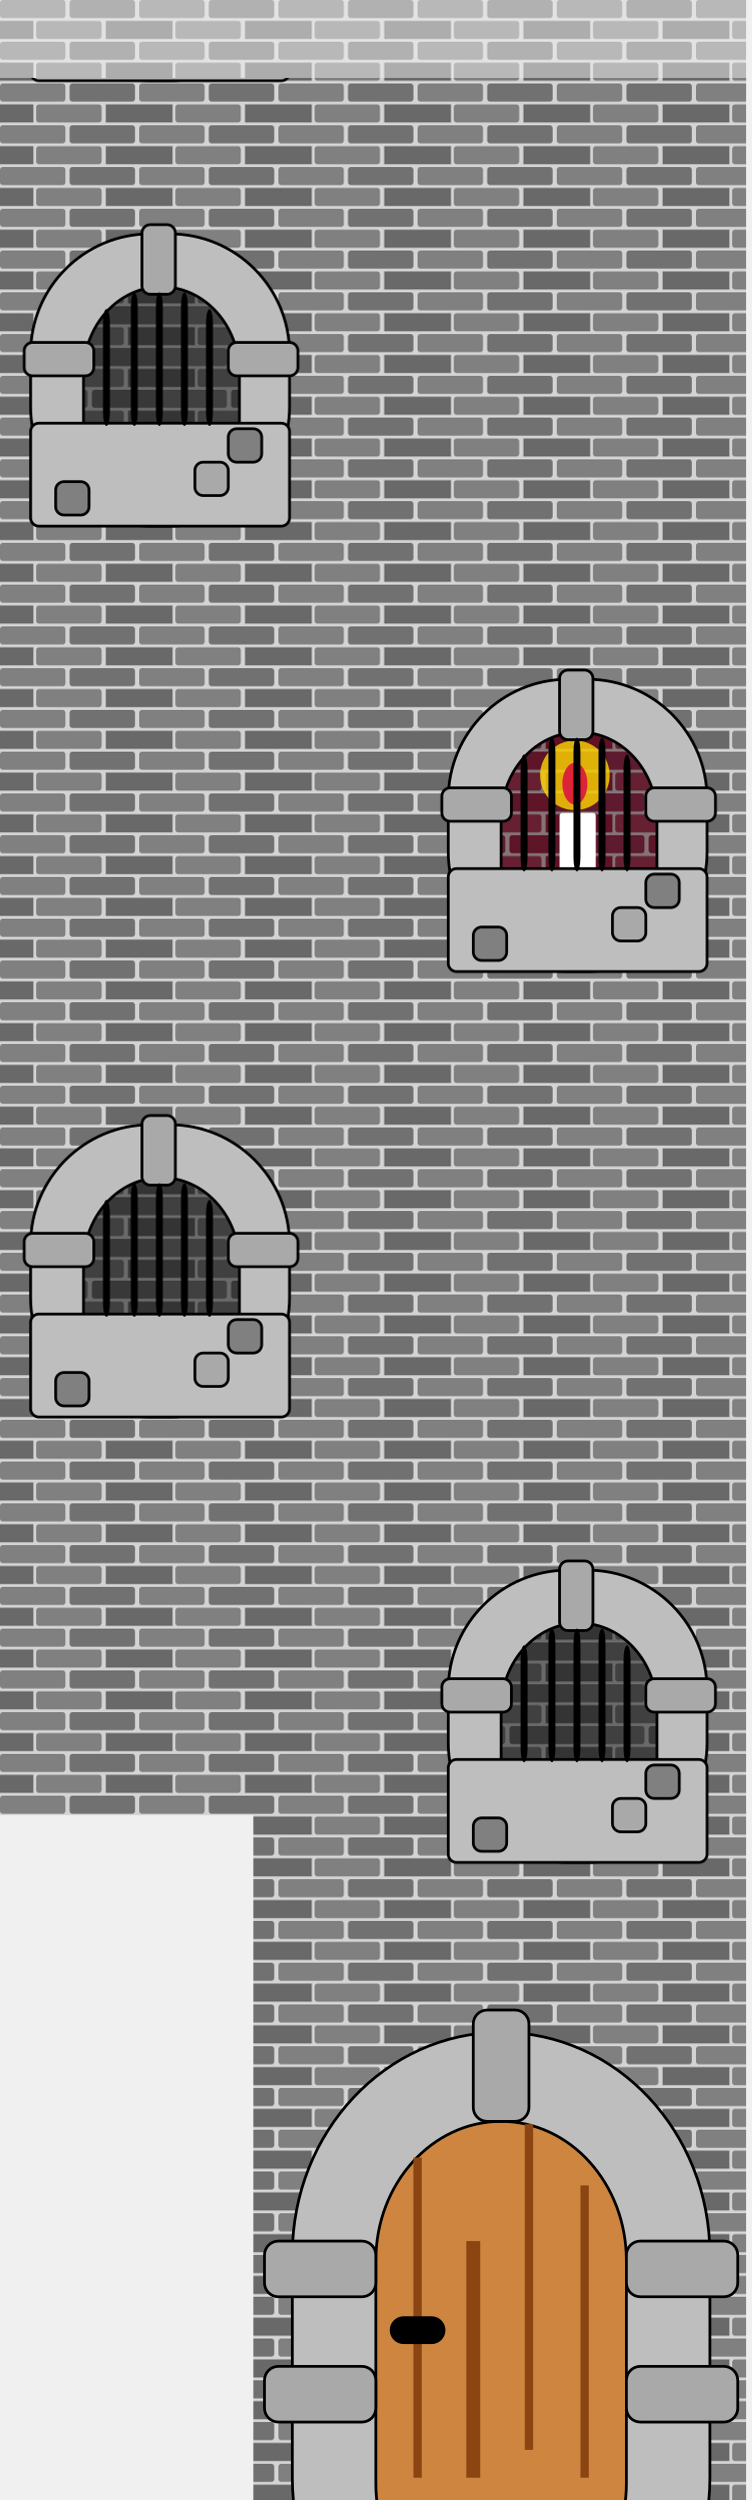
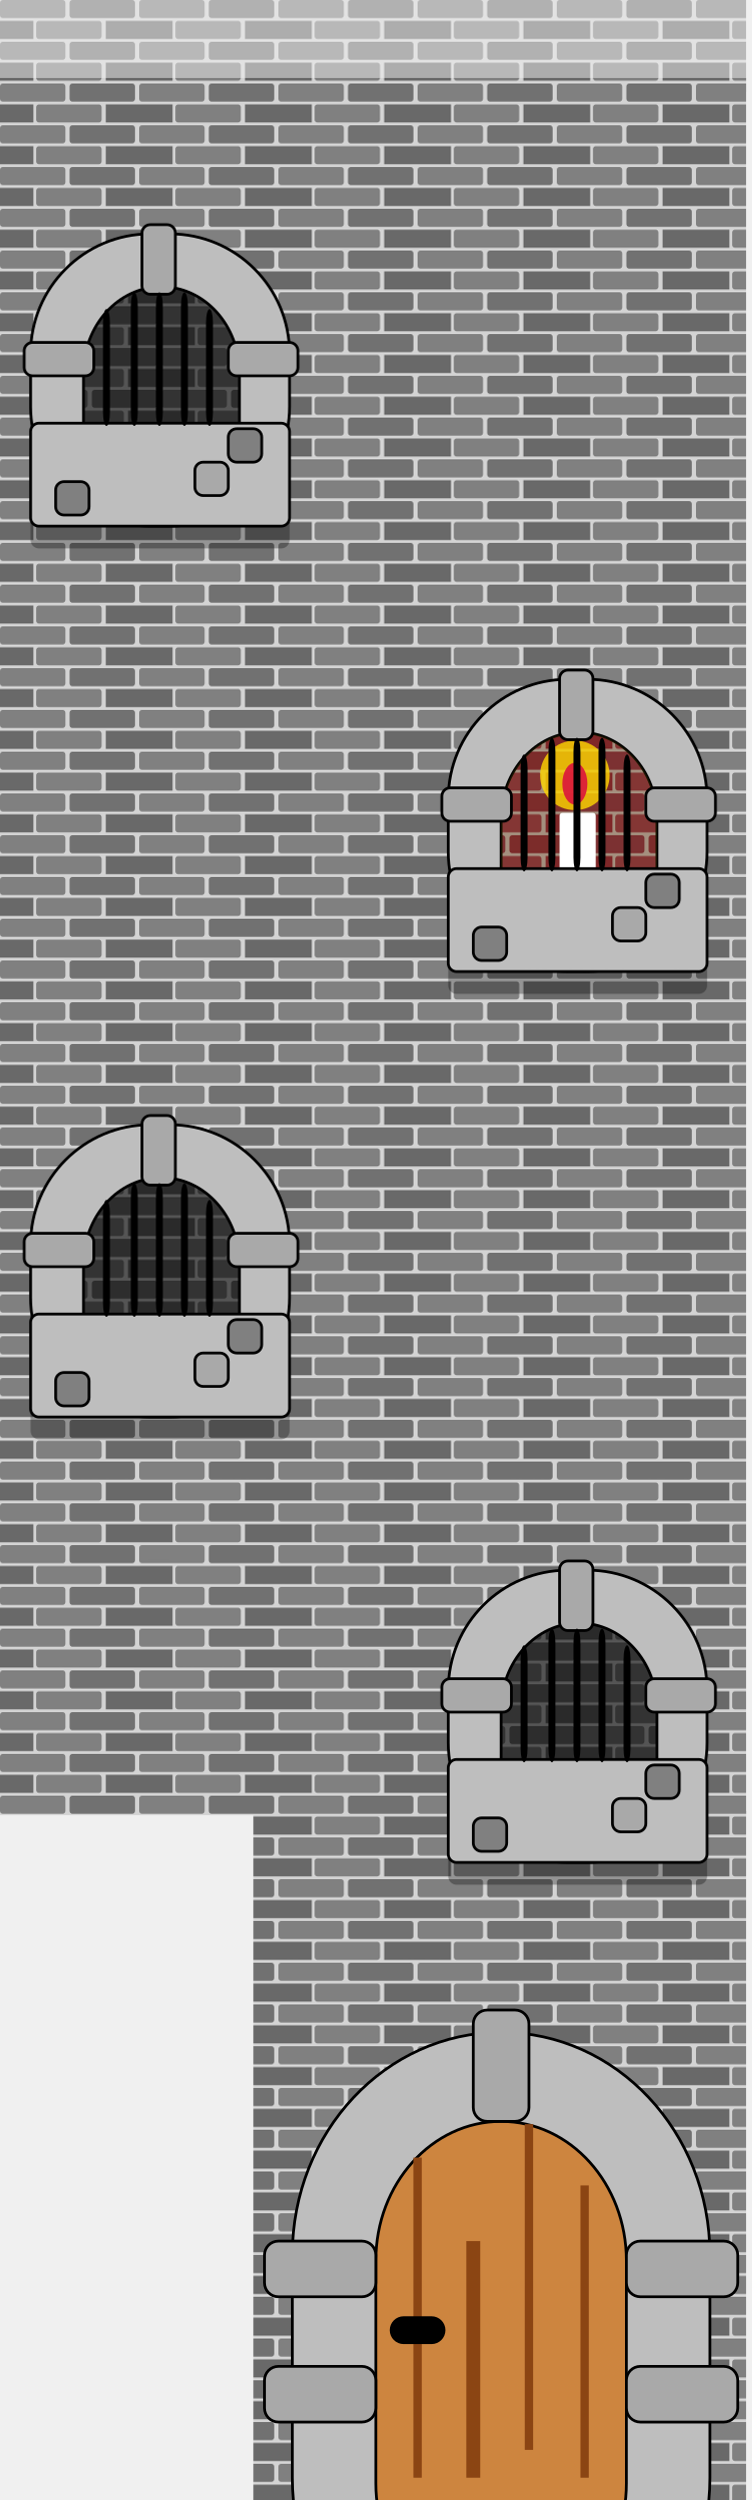
- <svg xmlns="http://www.w3.org/2000/svg" width="270" height="898" class="cover5">
-   <defs>
-     <pattern id="redBricks" patternUnits="userSpaceOnUse" x="0" y="0" width="50" height="15">
-       <rect width="50" height="15" x="0" y="0" fill="#dcc0c7" />
-       <rect width="23.5" height="6.5" x="0" y="0" rx="1" fill="#9d2c4e" />
-       <rect width="23.5" height="6.5" x="25" y="0" rx="1" fill="#9c2343" />
-       <rect width="12" height="6.5" x="0" y="7.5" fill="#a11d3e" />
-       <rect width="23.5" height="6.5" x="13" y="7.5" rx="1" fill="#aa3553" />
-       <rect width="12" height="6.5" x="38" y="7.5" fill="#a11d3e" />
-     </pattern>
-     <pattern id="greyBricks" patternUnits="userSpaceOnUse" x="0" y="0" width="50" height="15">
-       <rect width="50" height="15" x="0" y="0" fill="lightgrey" />
-       <rect width="23.5" height="6.5" x="0" y="0" rx="1" fill="grey" />
-       <rect width="23.5" height="6.5" x="25" y="0" rx="1" fill="#717171" />
-       <rect width="12" height="6.5" x="0" y="7.5" fill="dimgrey" />
-       <rect width="23.5" height="6.5" x="13" y="7.5" rx="1" fill="#808080" />
-       <rect width="12" height="6.5" x="38" y="7.5" fill="dimgrey" />
-     </pattern>
-     <pattern id="windowPattern" patternUnits="userSpaceOnUse" x="8" y="80" width="150" height="160">
-       <rect width="93" height="105" x="3" y="4" fill="#bebebe" rx="43" stroke="black" />
-       <rect width="56" height="83" x="22" y="23" rx="31" stroke="black" fill="url(#greyBricks)" />
-       <rect width="56" height="83" x="22" y="23" rx="31" opacity=".5" />
-       <rect width="93" height="37" x="3" y="72" fill="#bebebe" rx="3" stroke="black" />
-       <rect width="12" height="25" x="43" y=".7" fill="darkgrey" rx="3" stroke="black" />
-       <rect width="25" height="12" x=".7" y="43" fill="darkgrey" rx="3" stroke="black" />
-       <rect width="25" height="12" x="74" y="43" fill="darkgrey" rx="3" stroke="black" />
-       <rect width="12" height="12" x="74" y="74" fill="grey" rx="3" stroke="black" />
-       <rect width="12" height="12" x="62" y="86" fill="darkgrey" rx="3" stroke="black" />
-       <rect width="12" height="12" x="12" y="93" fill="grey" rx="3" stroke="black" />
-       <rect width="2.5" height="42" x="29" y="31" rx="5" />
-       <rect width="2.5" height="48" x="39" y="25" rx="5" />
-       <rect width="2.5" height="48" x="48" y="25" rx="5" />
-       <rect width="2.5" height="48" x="57" y="25" rx="5" />
-       <rect width="2.5" height="42" x="66" y="31" rx="5" />
-     </pattern>
-     <pattern id="windowCandle" patternUnits="userSpaceOnUse" x="8" y="80" width="150" height="160">
-       <rect width="93" height="105" x="3" y="4" fill="#bebebe" rx="43" stroke="black" />
-       <rect width="56" height="83" x="22" y="23" rx="31" stroke="black" fill="url(#redBricks)" />
-       <rect width="56" height="83" x="22" y="23" rx="31" opacity=".4" />
-       <rect width="13" height="22" x="43" y="52" rx="1" fill="white" />
-       <rect width="25" height="25" x="36" y="26" rx="15" fill="gold" opacity=".8" />
-       <rect width="9" height="15" x="44" y="34" rx="15" fill="crimson" opacity=".9" />
-       <rect width="93" height="37" x="3" y="72" fill="#bebebe" rx="3" stroke="black" />
-       <rect width="12" height="25" x="43" y=".7" fill="darkgrey" rx="3" stroke="black" />
-       <rect width="25" height="12" x=".7" y="43" fill="darkgrey" rx="3" stroke="black" />
-       <rect width="25" height="12" x="74" y="43" fill="darkgrey" rx="3" stroke="black" />
-       <rect width="12" height="12" x="74" y="74" fill="grey" rx="3" stroke="black" />
-       <rect width="12" height="12" x="62" y="86" fill="darkgrey" rx="3" stroke="black" />
-       <rect width="12" height="12" x="12" y="93" fill="grey" rx="3" stroke="black" />
-       <rect width="2.5" height="42" x="29" y="31" rx="5" />
-       <rect width="2.5" height="48" x="39" y="25" rx="5" />
-       <rect width="2.5" height="48" x="48" y="25" rx="5" />
-       <rect width="2.5" height="48" x="57" y="25" rx="5" />
-       <rect width="2.5" height="42" x="66" y="31" rx="5" />
-     </pattern>
-   </defs>
-   <rect width="268" height="33" x="0" y="0" fill="url(#greyBricks)" opacity=".5" />
-   <rect width="268" height="624" x="0" y="28" fill="url(#greyBricks)" />
-   <rect width="177" height="248" x="91" y="650.5" fill="url(#greyBricks)" />
-   <rect width="134" height="180" x="0" y="28" fill="url(#windowPattern)" />
-   <rect width="134" height="180" x="134" y="208" fill="url(#windowCandle)" />
-   <rect width="134" height="180" x="0" y="380" fill="url(#windowPattern)" />
-   <rect width="134" height="150" x="125" y="528" fill="url(#windowPattern)" />
-   <rect width="150" height="240" x="105" y="730" fill="#bebebe" rx="80" stroke="black" />
-   <rect width="90" height="180" x="135" y="762" fill="peru" rx="50" stroke="black" />
-   <rect width="20" height="40" x="170" y="722" fill="darkgrey" rx="5" stroke="black" />
-   <rect width="40" height="20" x="95" y="805" fill="darkgrey" rx="5" stroke="black" />
-   <rect width="40" height="20" x="95" y="850" fill="darkgrey" rx="5" stroke="black" />
-   <rect width="40" height="20" x="225" y="805" fill="darkgrey" rx="5" stroke="black" />
-   <rect width="40" height="20" x="225" y="850" fill="darkgrey" rx="5" stroke="black" />
-   <line x1="150" y1="775" x2="150" y2="890" style="stroke:saddlebrown;stroke-width:3" />
-   <line x1="170" y1="805" x2="170" y2="890" style="stroke:saddlebrown;stroke-width:5" />
-   <line x1="210" y1="785" x2="210" y2="890" style="stroke:saddlebrown;stroke-width:3" />
-   <line x1="190" y1="763" x2="190" y2="880" style="stroke:saddlebrown;stroke-width:3" />
-   <rect width="20" height="10" x="140" y="832" rx="5" />
+ <svg xmlns="http://www.w3.org/2000/svg" height="898" width="270">
+   <pattern id="a" height="15" patternUnits="userSpaceOnUse" width="50">
+     <path d="m0 0h50v15h-50z" fill="#dcc0c7" />
+     <rect fill="#9d2c4e" height="6.5" rx="1" width="23.5" />
+     <rect fill="#9c2343" height="6.5" rx="1" width="23.5" x="25" />
+     <path d="m0 7.5h12v6.5h-12z" fill="#a11d3e" />
+     <rect fill="#aa3553" height="6.5" rx="1" width="23.5" x="13" y="7.5" />
+     <path d="m38 7.5h12v6.5h-12z" fill="#a11d3e" />
+   </pattern>
+   <pattern id="b" height="15" patternUnits="userSpaceOnUse" width="50">
+     <path d="m0 0h50v15h-50z" fill="#d3d3d3" />
+     <rect fill="#808080" height="6.5" rx="1" width="23.5" />
+     <rect fill="#717171" height="6.5" rx="1" width="23.5" x="25" />
+     <path d="m0 7.5h12v6.5h-12z" fill="#696969" />
+     <rect fill="#808080" height="6.5" rx="1" width="23.5" x="13" y="7.5" />
+     <path d="m38 7.5h12v6.5h-12z" fill="#696969" />
+   </pattern>
+   <pattern id="c" height="160" patternUnits="userSpaceOnUse" width="150" x="8" y="80">
+     <rect height="37" opacity=".3" rx="3" width="93" x="3" y="80" />
+     <rect fill="#bebebe" height="105" rx="43" stroke="#000" width="93" x="3" y="4" />
+     <rect fill="url(#b)" height="83" rx="31" stroke="#000" width="56" x="22" y="23" />
+     <rect height="83" opacity=".6" rx="31" width="56" x="22" y="23" />
+     <rect fill="#bebebe" height="37" rx="3" stroke="#000" width="93" x="3" y="72" />
+     <rect fill="#a9a9a9" height="25" rx="3" stroke="#000" width="12" x="43" y=".7" />
+     <rect fill="#a9a9a9" height="12" rx="3" stroke="#000" width="25" x=".7" y="43" />
+     <rect fill="#a9a9a9" height="12" rx="3" stroke="#000" width="25" x="74" y="43" />
+     <rect fill="#808080" height="12" rx="3" stroke="#000" width="12" x="74" y="74" />
+     <rect fill="#a9a9a9" height="12" rx="3" stroke="#000" width="12" x="62" y="86" />
+     <rect fill="#808080" height="12" rx="3" stroke="#000" width="12" x="12" y="93" />
+     <rect height="42" rx="5" width="2.5" x="29" y="31" />
+     <rect height="48" rx="5" width="2.5" x="39" y="25" />
+     <rect height="48" rx="5" width="2.5" x="48" y="25" />
+     <rect height="48" rx="5" width="2.5" x="57" y="25" />
+     <rect height="42" rx="5" width="2.5" x="66" y="31" />
+   </pattern>
+   <pattern id="d" height="160" patternUnits="userSpaceOnUse" width="150" x="8" y="80">
+     <rect height="37" opacity=".3" rx="3" width="93" x="3" y="80" />
+     <rect fill="#bebebe" height="105" rx="43" stroke="#000" width="93" x="3" y="4" />
+     <rect fill="url(#a)" height="83" rx="31" stroke="#000" width="56" x="22" y="23" />
+     <rect height="83" opacity=".3" rx="31" width="56" x="22" y="23" />
+     <rect fill="#ffd700" height="83" opacity=".1" rx="31" width="56" x="22" y="23" />
+     <rect fill="#fff" height="22" rx="1" width="13" x="43" y="52" />
+     <rect fill="#ffd700" height="25" opacity=".8" rx="15" width="25" x="36" y="26" />
+     <rect fill="#dc143c" height="15" opacity=".9" rx="15" width="9" x="44" y="34" />
+     <rect fill="#bebebe" height="37" rx="3" stroke="#000" width="93" x="3" y="72" />
+     <rect fill="#a9a9a9" height="25" rx="3" stroke="#000" width="12" x="43" y=".7" />
+     <rect fill="#a9a9a9" height="12" rx="3" stroke="#000" width="25" x=".7" y="43" />
+     <rect fill="#a9a9a9" height="12" rx="3" stroke="#000" width="25" x="74" y="43" />
+     <rect fill="#808080" height="12" rx="3" stroke="#000" width="12" x="74" y="74" />
+     <rect fill="#a9a9a9" height="12" rx="3" stroke="#000" width="12" x="62" y="86" />
+     <rect fill="#808080" height="12" rx="3" stroke="#000" width="12" x="12" y="93" />
+     <rect height="42" rx="5" width="2.5" x="29" y="31" />
+     <rect height="48" rx="5" width="2.5" x="39" y="25" />
+     <rect height="48" rx="5" width="2.5" x="48" y="25" />
+     <rect height="48" rx="5" width="2.5" x="57" y="25" />
+     <rect height="42" rx="5" width="2.5" x="66" y="31" />
+   </pattern>
+   <path d="m0 0h268v33h-268z" fill="url(#b)" opacity=".5" />
+   <path d="m0 28h268v624h-268z" fill="url(#b)" />
+   <path d="m91 650.5h177v248h-177z" fill="url(#b)" />
+   <path d="m0 40h134v175h-134z" fill="url(#c)" />
+   <path d="m134 208h134v180h-134z" fill="url(#d)" />
+   <path d="m0 380h134v180h-134z" fill="url(#c)" />
+   <path d="m125 528h134v150h-134z" fill="url(#c)" />
+   <g stroke="#000">
+     <rect fill="#bebebe" height="240" rx="80" width="150" x="105" y="730" />
+     <rect fill="#cd853f" height="180" rx="50" width="90" x="135" y="762" />
+     <rect fill="#a9a9a9" height="40" rx="5" width="20" x="170" y="722" />
+     <rect fill="#a9a9a9" height="20" rx="5" width="40" x="95" y="805" />
+     <rect fill="#a9a9a9" height="20" rx="5" width="40" x="95" y="850" />
+     <rect fill="#a9a9a9" height="20" rx="5" width="40" x="225" y="805" />
+     <rect fill="#a9a9a9" height="20" rx="5" width="40" x="225" y="850" />
+   </g>
+   <path d="m150 775v115" stroke="#8b4513" stroke-width="3" />
+   <path d="m170 805v85" stroke="#8b4513" stroke-width="5" />
+   <path d="m210 785v105" stroke="#8b4513" stroke-width="3" />
+   <path d="m190 763v117" stroke="#8b4513" stroke-width="3" />
+   <rect height="10" rx="5" width="20" x="140" y="832" />
</svg>
